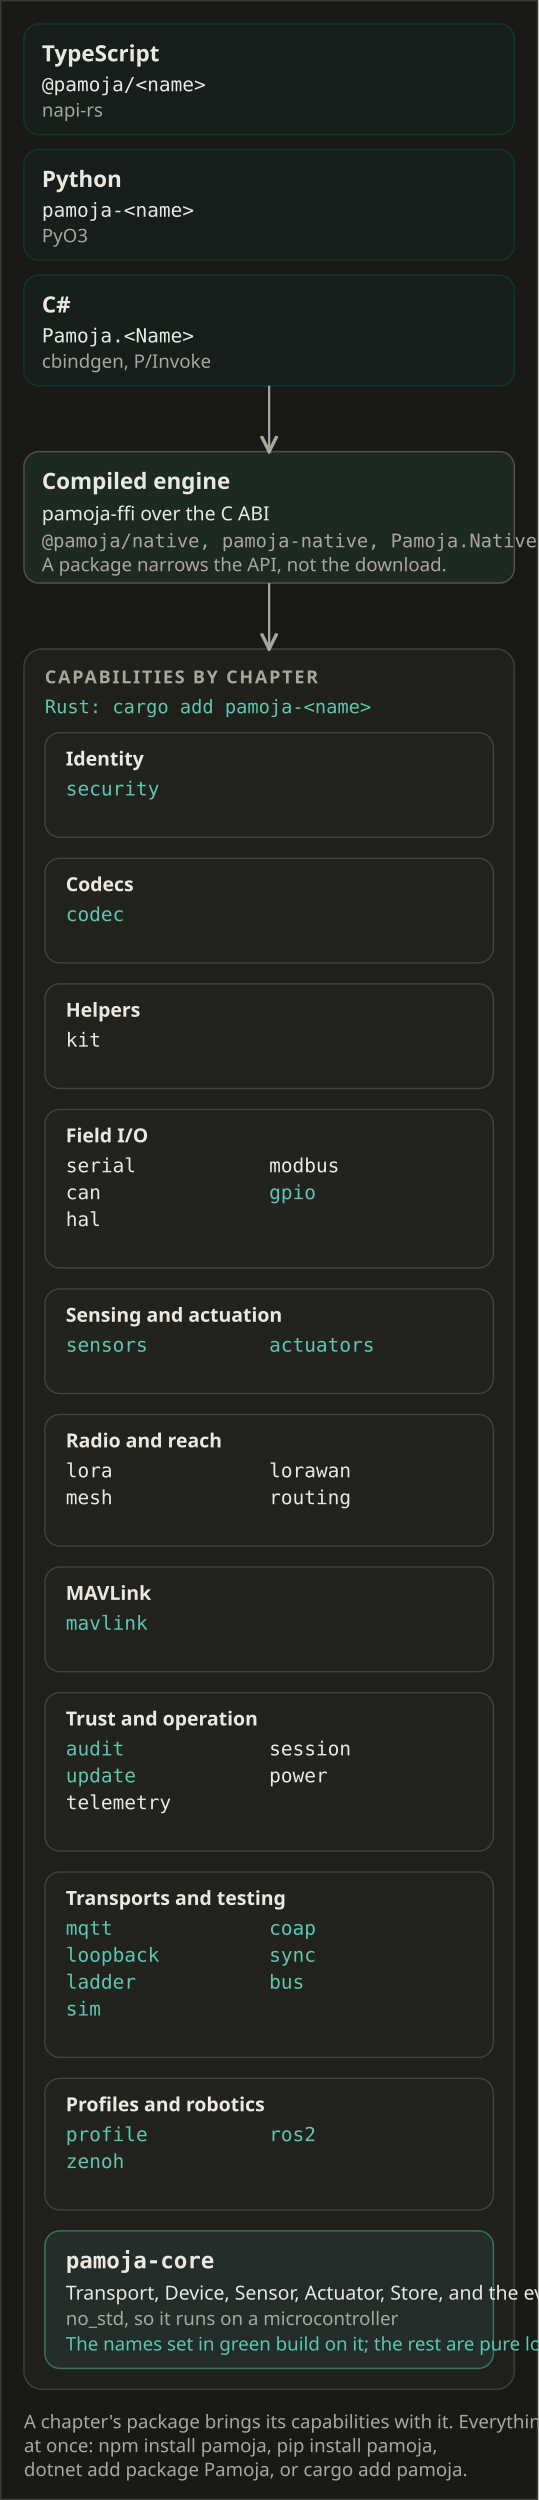
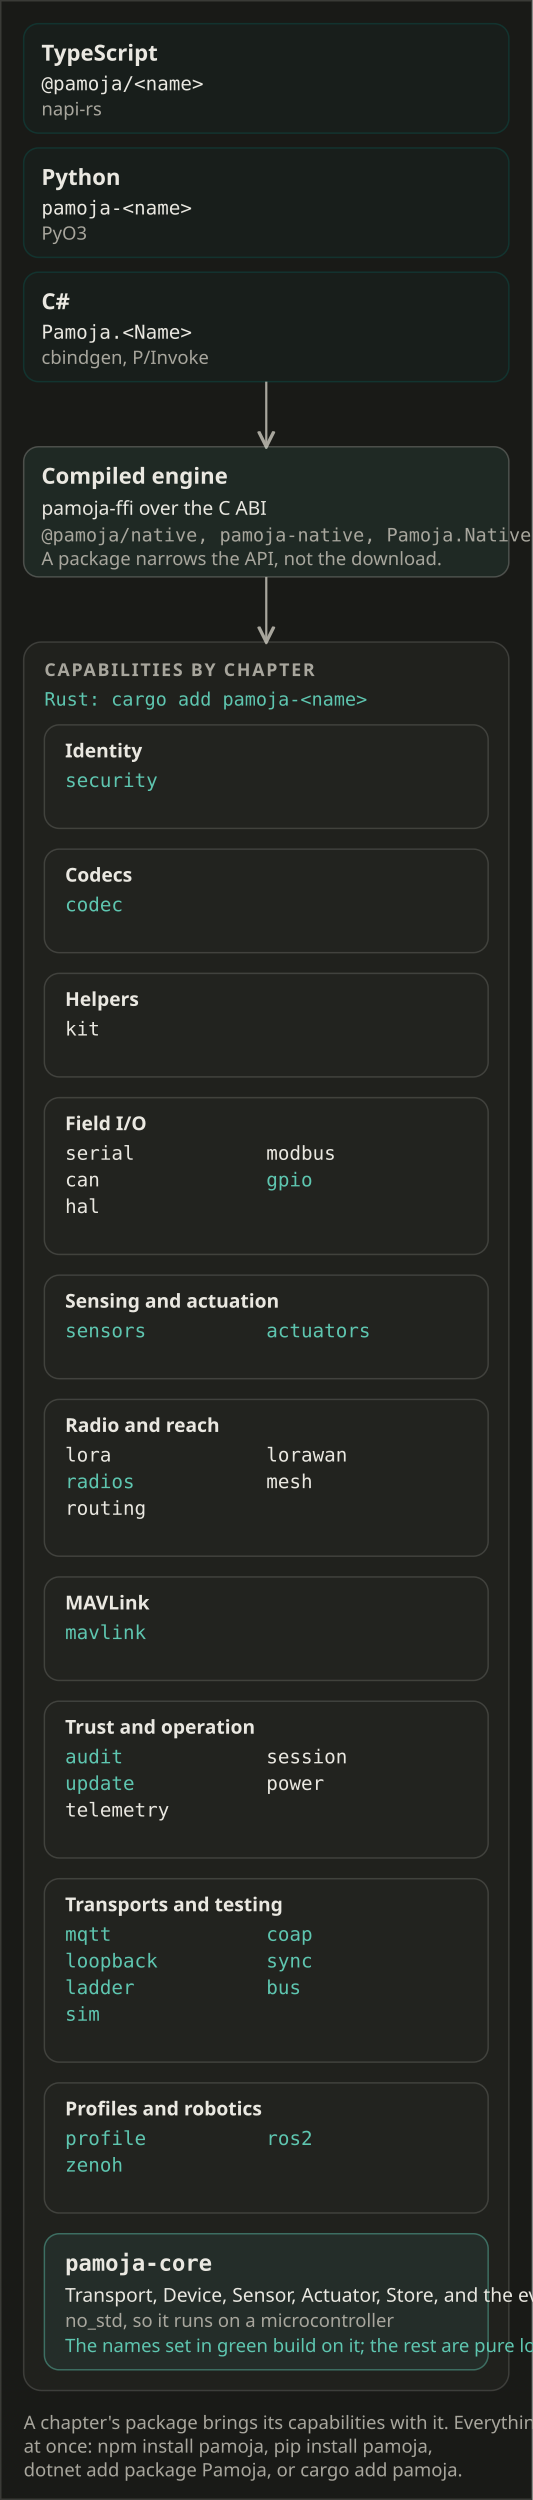
- <svg xmlns="http://www.w3.org/2000/svg" width="360" height="1672" viewBox="0 0 360 1672" role="img" aria-labelledby="title">
+ <svg xmlns="http://www.w3.org/2000/svg" width="360" height="1690" viewBox="0 0 360 1690" role="img" aria-labelledby="title">
  <defs>
    <marker id="head" viewBox="0 0 8 8" refX="7" refY="4" markerWidth="8" markerHeight="8" orient="auto">
      <path d="M0,0.5 L7,4 L0,7.5" fill="none" stroke="#a8a69d" stroke-width="1.5" />
    </marker>
  </defs>
-   <rect width="360" height="1672" fill="#191a17" />
-   <rect x="0.5" y="0.5" width="359" height="1671" fill="none" stroke="rgba(234, 232, 225, 0.16)" stroke-width="1" />
+   <rect width="360" height="1690" fill="#191a17" />
+   <rect x="0.5" y="0.5" width="359" height="1689" fill="none" stroke="rgba(234, 232, 225, 0.16)" stroke-width="1" />
  <rect x="16" y="16" width="328" height="74" rx="10" fill="rgba(13, 77, 70, 0.09)" stroke="rgba(13, 77, 70, 0.5)" />
  <text x="28" y="41" font-family="Archivo, 'Segoe UI', system-ui, -apple-system, sans-serif" font-size="15" font-weight="600" fill="#eae8e1">TypeScript</text>
  <text x="28" y="61" font-family="'JetBrains Mono', Consolas, Menlo, monospace" font-size="13" font-weight="400" fill="#eae8e1">@pamoja/&lt;name&gt;</text>
  <text x="28" y="78" font-family="Archivo, 'Segoe UI', system-ui, -apple-system, sans-serif" font-size="12.5" font-weight="400" fill="#a8a69d">napi-rs</text>
  <rect x="16" y="100" width="328" height="74" rx="10" fill="rgba(13, 77, 70, 0.09)" stroke="rgba(13, 77, 70, 0.5)" />
  <text x="28" y="125" font-family="Archivo, 'Segoe UI', system-ui, -apple-system, sans-serif" font-size="15" font-weight="600" fill="#eae8e1">Python</text>
  <text x="28" y="145" font-family="'JetBrains Mono', Consolas, Menlo, monospace" font-size="13" font-weight="400" fill="#eae8e1">pamoja-&lt;name&gt;</text>
  <text x="28" y="162" font-family="Archivo, 'Segoe UI', system-ui, -apple-system, sans-serif" font-size="12.5" font-weight="400" fill="#a8a69d">PyO3</text>
  <rect x="16" y="184" width="328" height="74" rx="10" fill="rgba(13, 77, 70, 0.09)" stroke="rgba(13, 77, 70, 0.5)" />
  <text x="28" y="209" font-family="Archivo, 'Segoe UI', system-ui, -apple-system, sans-serif" font-size="15" font-weight="600" fill="#eae8e1">C#</text>
  <text x="28" y="229" font-family="'JetBrains Mono', Consolas, Menlo, monospace" font-size="13" font-weight="400" fill="#eae8e1">Pamoja.&lt;Name&gt;</text>
  <text x="28" y="246" font-family="Archivo, 'Segoe UI', system-ui, -apple-system, sans-serif" font-size="12.5" font-weight="400" fill="#a8a69d">cbindgen, P/Invoke</text>
  <line x1="180" y1="258" x2="180" y2="302" stroke="#a8a69d" stroke-width="1.5" marker-end="url(#head)" />
  <rect x="16" y="302" width="328" height="88" rx="10" fill="rgba(94, 198, 176, 0.09)" stroke="rgba(234, 232, 225, 0.24)" />
  <text x="28" y="327" font-family="Archivo, 'Segoe UI', system-ui, -apple-system, sans-serif" font-size="15" font-weight="600" fill="#eae8e1">Compiled engine</text>
  <text x="28" y="348" font-family="Archivo, 'Segoe UI', system-ui, -apple-system, sans-serif" font-size="13" font-weight="400" fill="#eae8e1">pamoja-ffi over the C ABI</text>
  <text x="28" y="366" font-family="'JetBrains Mono', Consolas, Menlo, monospace" font-size="12.5" font-weight="400" fill="#a8a69d">@pamoja/native, pamoja-native, Pamoja.Native</text>
  <text x="28" y="382" font-family="Archivo, 'Segoe UI', system-ui, -apple-system, sans-serif" font-size="12.5" font-weight="400" fill="#a8a69d">A package narrows the API, not the download.</text>
  <line x1="180" y1="390" x2="180" y2="434" stroke="#a8a69d" stroke-width="1.5" marker-end="url(#head)" />
-   <rect x="16" y="434" width="328" height="1164" rx="12" fill="rgba(234, 232, 225, 0.035)" stroke="rgba(234, 232, 225, 0.16)" />
+   <rect x="16" y="434" width="328" height="1182" rx="12" fill="rgba(234, 232, 225, 0.035)" stroke="rgba(234, 232, 225, 0.16)" />
  <text x="30" y="457" font-family="Archivo, 'Segoe UI', system-ui, -apple-system, sans-serif" font-size="12" font-weight="600" fill="#a8a69d" letter-spacing="1.2">CAPABILITIES BY CHAPTER</text>
  <text x="30" y="477" font-family="'JetBrains Mono', Consolas, Menlo, monospace" font-size="12.5" font-weight="500" fill="#5ec6b0">Rust: cargo add pamoja-&lt;name&gt;</text>
  <rect x="30" y="490" width="300" height="70" rx="10" fill="#22231f" stroke="rgba(234, 232, 225, 0.16)" />
  <text x="44" y="512" font-family="Archivo, 'Segoe UI', system-ui, -apple-system, sans-serif" font-size="13" font-weight="600" fill="#eae8e1">Identity</text>
  <text x="44" y="532" font-family="'JetBrains Mono', Consolas, Menlo, monospace" font-size="13" font-weight="500" fill="#5ec6b0">security</text>
  <rect x="30" y="574" width="300" height="70" rx="10" fill="#22231f" stroke="rgba(234, 232, 225, 0.16)" />
  <text x="44" y="596" font-family="Archivo, 'Segoe UI', system-ui, -apple-system, sans-serif" font-size="13" font-weight="600" fill="#eae8e1">Codecs</text>
  <text x="44" y="616" font-family="'JetBrains Mono', Consolas, Menlo, monospace" font-size="13" font-weight="500" fill="#5ec6b0">codec</text>
  <rect x="30" y="658" width="300" height="70" rx="10" fill="#22231f" stroke="rgba(234, 232, 225, 0.16)" />
  <text x="44" y="680" font-family="Archivo, 'Segoe UI', system-ui, -apple-system, sans-serif" font-size="13" font-weight="600" fill="#eae8e1">Helpers</text>
  <text x="44" y="700" font-family="'JetBrains Mono', Consolas, Menlo, monospace" font-size="13" font-weight="500" fill="#eae8e1">kit</text>
  <rect x="30" y="742" width="300" height="106" rx="10" fill="#22231f" stroke="rgba(234, 232, 225, 0.16)" />
  <text x="44" y="764" font-family="Archivo, 'Segoe UI', system-ui, -apple-system, sans-serif" font-size="13" font-weight="600" fill="#eae8e1">Field I/O</text>
  <text x="44" y="784" font-family="'JetBrains Mono', Consolas, Menlo, monospace" font-size="13" font-weight="500" fill="#eae8e1">serial</text>
  <text x="180" y="784" font-family="'JetBrains Mono', Consolas, Menlo, monospace" font-size="13" font-weight="500" fill="#eae8e1">modbus</text>
  <text x="44" y="802" font-family="'JetBrains Mono', Consolas, Menlo, monospace" font-size="13" font-weight="500" fill="#eae8e1">can</text>
  <text x="180" y="802" font-family="'JetBrains Mono', Consolas, Menlo, monospace" font-size="13" font-weight="500" fill="#5ec6b0">gpio</text>
  <text x="44" y="820" font-family="'JetBrains Mono', Consolas, Menlo, monospace" font-size="13" font-weight="500" fill="#eae8e1">hal</text>
  <rect x="30" y="862" width="300" height="70" rx="10" fill="#22231f" stroke="rgba(234, 232, 225, 0.16)" />
  <text x="44" y="884" font-family="Archivo, 'Segoe UI', system-ui, -apple-system, sans-serif" font-size="13" font-weight="600" fill="#eae8e1">Sensing and actuation</text>
  <text x="44" y="904" font-family="'JetBrains Mono', Consolas, Menlo, monospace" font-size="13" font-weight="500" fill="#5ec6b0">sensors</text>
  <text x="180" y="904" font-family="'JetBrains Mono', Consolas, Menlo, monospace" font-size="13" font-weight="500" fill="#5ec6b0">actuators</text>
-   <rect x="30" y="946" width="300" height="88" rx="10" fill="#22231f" stroke="rgba(234, 232, 225, 0.16)" />
+   <rect x="30" y="946" width="300" height="106" rx="10" fill="#22231f" stroke="rgba(234, 232, 225, 0.16)" />
  <text x="44" y="968" font-family="Archivo, 'Segoe UI', system-ui, -apple-system, sans-serif" font-size="13" font-weight="600" fill="#eae8e1">Radio and reach</text>
  <text x="44" y="988" font-family="'JetBrains Mono', Consolas, Menlo, monospace" font-size="13" font-weight="500" fill="#eae8e1">lora</text>
  <text x="180" y="988" font-family="'JetBrains Mono', Consolas, Menlo, monospace" font-size="13" font-weight="500" fill="#eae8e1">lorawan</text>
-   <text x="44" y="1006" font-family="'JetBrains Mono', Consolas, Menlo, monospace" font-size="13" font-weight="500" fill="#eae8e1">mesh</text>
-   <text x="180" y="1006" font-family="'JetBrains Mono', Consolas, Menlo, monospace" font-size="13" font-weight="500" fill="#eae8e1">routing</text>
-   <rect x="30" y="1048" width="300" height="70" rx="10" fill="#22231f" stroke="rgba(234, 232, 225, 0.16)" />
-   <text x="44" y="1070" font-family="Archivo, 'Segoe UI', system-ui, -apple-system, sans-serif" font-size="13" font-weight="600" fill="#eae8e1">MAVLink</text>
-   <text x="44" y="1090" font-family="'JetBrains Mono', Consolas, Menlo, monospace" font-size="13" font-weight="500" fill="#5ec6b0">mavlink</text>
-   <rect x="30" y="1132" width="300" height="106" rx="10" fill="#22231f" stroke="rgba(234, 232, 225, 0.16)" />
-   <text x="44" y="1154" font-family="Archivo, 'Segoe UI', system-ui, -apple-system, sans-serif" font-size="13" font-weight="600" fill="#eae8e1">Trust and operation</text>
-   <text x="44" y="1174" font-family="'JetBrains Mono', Consolas, Menlo, monospace" font-size="13" font-weight="500" fill="#5ec6b0">audit</text>
-   <text x="180" y="1174" font-family="'JetBrains Mono', Consolas, Menlo, monospace" font-size="13" font-weight="500" fill="#eae8e1">session</text>
-   <text x="44" y="1192" font-family="'JetBrains Mono', Consolas, Menlo, monospace" font-size="13" font-weight="500" fill="#5ec6b0">update</text>
-   <text x="180" y="1192" font-family="'JetBrains Mono', Consolas, Menlo, monospace" font-size="13" font-weight="500" fill="#eae8e1">power</text>
-   <text x="44" y="1210" font-family="'JetBrains Mono', Consolas, Menlo, monospace" font-size="13" font-weight="500" fill="#eae8e1">telemetry</text>
-   <rect x="30" y="1252" width="300" height="124" rx="10" fill="#22231f" stroke="rgba(234, 232, 225, 0.16)" />
-   <text x="44" y="1274" font-family="Archivo, 'Segoe UI', system-ui, -apple-system, sans-serif" font-size="13" font-weight="600" fill="#eae8e1">Transports and testing</text>
-   <text x="44" y="1294" font-family="'JetBrains Mono', Consolas, Menlo, monospace" font-size="13" font-weight="500" fill="#5ec6b0">mqtt</text>
-   <text x="180" y="1294" font-family="'JetBrains Mono', Consolas, Menlo, monospace" font-size="13" font-weight="500" fill="#5ec6b0">coap</text>
-   <text x="44" y="1312" font-family="'JetBrains Mono', Consolas, Menlo, monospace" font-size="13" font-weight="500" fill="#5ec6b0">loopback</text>
-   <text x="180" y="1312" font-family="'JetBrains Mono', Consolas, Menlo, monospace" font-size="13" font-weight="500" fill="#5ec6b0">sync</text>
-   <text x="44" y="1330" font-family="'JetBrains Mono', Consolas, Menlo, monospace" font-size="13" font-weight="500" fill="#5ec6b0">ladder</text>
-   <text x="180" y="1330" font-family="'JetBrains Mono', Consolas, Menlo, monospace" font-size="13" font-weight="500" fill="#5ec6b0">bus</text>
-   <text x="44" y="1348" font-family="'JetBrains Mono', Consolas, Menlo, monospace" font-size="13" font-weight="500" fill="#5ec6b0">sim</text>
-   <rect x="30" y="1390" width="300" height="88" rx="10" fill="#22231f" stroke="rgba(234, 232, 225, 0.16)" />
-   <text x="44" y="1412" font-family="Archivo, 'Segoe UI', system-ui, -apple-system, sans-serif" font-size="13" font-weight="600" fill="#eae8e1">Profiles and robotics</text>
-   <text x="44" y="1432" font-family="'JetBrains Mono', Consolas, Menlo, monospace" font-size="13" font-weight="500" fill="#5ec6b0">profile</text>
-   <text x="180" y="1432" font-family="'JetBrains Mono', Consolas, Menlo, monospace" font-size="13" font-weight="500" fill="#5ec6b0">ros2</text>
-   <text x="44" y="1450" font-family="'JetBrains Mono', Consolas, Menlo, monospace" font-size="13" font-weight="500" fill="#5ec6b0">zenoh</text>
-   <rect x="30" y="1492" width="300" height="92" rx="10" fill="rgba(94, 198, 176, 0.08)" stroke="rgba(94, 198, 176, 0.45)" />
-   <text x="44" y="1517" font-family="'JetBrains Mono', Consolas, Menlo, monospace" font-size="15" font-weight="600" fill="#eae8e1">pamoja-core</text>
-   <text x="44" y="1538" font-family="Archivo, 'Segoe UI', system-ui, -apple-system, sans-serif" font-size="13" font-weight="400" fill="#eae8e1">Transport, Device, Sensor, Actuator, Store, and the event bus</text>
-   <text x="44" y="1555" font-family="Archivo, 'Segoe UI', system-ui, -apple-system, sans-serif" font-size="12.5" font-weight="400" fill="#a8a69d">no_std, so it runs on a microcontroller</text>
-   <text x="44" y="1572" font-family="Archivo, 'Segoe UI', system-ui, -apple-system, sans-serif" font-size="12.5" font-weight="400" fill="#5ec6b0">The names set in green build on it; the rest are pure logic with no dependency.</text>
-   <text x="16" y="1624" font-family="Archivo, 'Segoe UI', system-ui, -apple-system, sans-serif" font-size="12.5" font-weight="400" fill="#a8a69d">A chapter's package brings its capabilities with it. Everything</text>
-   <text x="16" y="1640" font-family="Archivo, 'Segoe UI', system-ui, -apple-system, sans-serif" font-size="12.5" font-weight="400" fill="#a8a69d">at once: npm install pamoja, pip install pamoja,</text>
-   <text x="16" y="1656" font-family="Archivo, 'Segoe UI', system-ui, -apple-system, sans-serif" font-size="12.5" font-weight="400" fill="#a8a69d">dotnet add package Pamoja, or cargo add pamoja.</text>
+   <text x="44" y="1006" font-family="'JetBrains Mono', Consolas, Menlo, monospace" font-size="13" font-weight="500" fill="#5ec6b0">radios</text>
+   <text x="180" y="1006" font-family="'JetBrains Mono', Consolas, Menlo, monospace" font-size="13" font-weight="500" fill="#eae8e1">mesh</text>
+   <text x="44" y="1024" font-family="'JetBrains Mono', Consolas, Menlo, monospace" font-size="13" font-weight="500" fill="#eae8e1">routing</text>
+   <rect x="30" y="1066" width="300" height="70" rx="10" fill="#22231f" stroke="rgba(234, 232, 225, 0.16)" />
+   <text x="44" y="1088" font-family="Archivo, 'Segoe UI', system-ui, -apple-system, sans-serif" font-size="13" font-weight="600" fill="#eae8e1">MAVLink</text>
+   <text x="44" y="1108" font-family="'JetBrains Mono', Consolas, Menlo, monospace" font-size="13" font-weight="500" fill="#5ec6b0">mavlink</text>
+   <rect x="30" y="1150" width="300" height="106" rx="10" fill="#22231f" stroke="rgba(234, 232, 225, 0.16)" />
+   <text x="44" y="1172" font-family="Archivo, 'Segoe UI', system-ui, -apple-system, sans-serif" font-size="13" font-weight="600" fill="#eae8e1">Trust and operation</text>
+   <text x="44" y="1192" font-family="'JetBrains Mono', Consolas, Menlo, monospace" font-size="13" font-weight="500" fill="#5ec6b0">audit</text>
+   <text x="180" y="1192" font-family="'JetBrains Mono', Consolas, Menlo, monospace" font-size="13" font-weight="500" fill="#eae8e1">session</text>
+   <text x="44" y="1210" font-family="'JetBrains Mono', Consolas, Menlo, monospace" font-size="13" font-weight="500" fill="#5ec6b0">update</text>
+   <text x="180" y="1210" font-family="'JetBrains Mono', Consolas, Menlo, monospace" font-size="13" font-weight="500" fill="#eae8e1">power</text>
+   <text x="44" y="1228" font-family="'JetBrains Mono', Consolas, Menlo, monospace" font-size="13" font-weight="500" fill="#eae8e1">telemetry</text>
+   <rect x="30" y="1270" width="300" height="124" rx="10" fill="#22231f" stroke="rgba(234, 232, 225, 0.16)" />
+   <text x="44" y="1292" font-family="Archivo, 'Segoe UI', system-ui, -apple-system, sans-serif" font-size="13" font-weight="600" fill="#eae8e1">Transports and testing</text>
+   <text x="44" y="1312" font-family="'JetBrains Mono', Consolas, Menlo, monospace" font-size="13" font-weight="500" fill="#5ec6b0">mqtt</text>
+   <text x="180" y="1312" font-family="'JetBrains Mono', Consolas, Menlo, monospace" font-size="13" font-weight="500" fill="#5ec6b0">coap</text>
+   <text x="44" y="1330" font-family="'JetBrains Mono', Consolas, Menlo, monospace" font-size="13" font-weight="500" fill="#5ec6b0">loopback</text>
+   <text x="180" y="1330" font-family="'JetBrains Mono', Consolas, Menlo, monospace" font-size="13" font-weight="500" fill="#5ec6b0">sync</text>
+   <text x="44" y="1348" font-family="'JetBrains Mono', Consolas, Menlo, monospace" font-size="13" font-weight="500" fill="#5ec6b0">ladder</text>
+   <text x="180" y="1348" font-family="'JetBrains Mono', Consolas, Menlo, monospace" font-size="13" font-weight="500" fill="#5ec6b0">bus</text>
+   <text x="44" y="1366" font-family="'JetBrains Mono', Consolas, Menlo, monospace" font-size="13" font-weight="500" fill="#5ec6b0">sim</text>
+   <rect x="30" y="1408" width="300" height="88" rx="10" fill="#22231f" stroke="rgba(234, 232, 225, 0.16)" />
+   <text x="44" y="1430" font-family="Archivo, 'Segoe UI', system-ui, -apple-system, sans-serif" font-size="13" font-weight="600" fill="#eae8e1">Profiles and robotics</text>
+   <text x="44" y="1450" font-family="'JetBrains Mono', Consolas, Menlo, monospace" font-size="13" font-weight="500" fill="#5ec6b0">profile</text>
+   <text x="180" y="1450" font-family="'JetBrains Mono', Consolas, Menlo, monospace" font-size="13" font-weight="500" fill="#5ec6b0">ros2</text>
+   <text x="44" y="1468" font-family="'JetBrains Mono', Consolas, Menlo, monospace" font-size="13" font-weight="500" fill="#5ec6b0">zenoh</text>
+   <rect x="30" y="1510" width="300" height="92" rx="10" fill="rgba(94, 198, 176, 0.08)" stroke="rgba(94, 198, 176, 0.45)" />
+   <text x="44" y="1535" font-family="'JetBrains Mono', Consolas, Menlo, monospace" font-size="15" font-weight="600" fill="#eae8e1">pamoja-core</text>
+   <text x="44" y="1556" font-family="Archivo, 'Segoe UI', system-ui, -apple-system, sans-serif" font-size="13" font-weight="400" fill="#eae8e1">Transport, Device, Sensor, Actuator, Store, and the event bus</text>
+   <text x="44" y="1573" font-family="Archivo, 'Segoe UI', system-ui, -apple-system, sans-serif" font-size="12.5" font-weight="400" fill="#a8a69d">no_std, so it runs on a microcontroller</text>
+   <text x="44" y="1590" font-family="Archivo, 'Segoe UI', system-ui, -apple-system, sans-serif" font-size="12.5" font-weight="400" fill="#5ec6b0">The names set in green build on it; the rest are pure logic with no dependency.</text>
+   <text x="16" y="1642" font-family="Archivo, 'Segoe UI', system-ui, -apple-system, sans-serif" font-size="12.5" font-weight="400" fill="#a8a69d">A chapter's package brings its capabilities with it. Everything</text>
+   <text x="16" y="1658" font-family="Archivo, 'Segoe UI', system-ui, -apple-system, sans-serif" font-size="12.5" font-weight="400" fill="#a8a69d">at once: npm install pamoja, pip install pamoja,</text>
+   <text x="16" y="1674" font-family="Archivo, 'Segoe UI', system-ui, -apple-system, sans-serif" font-size="12.5" font-weight="400" fill="#a8a69d">dotnet add package Pamoja, or cargo add pamoja.</text>
</svg>
